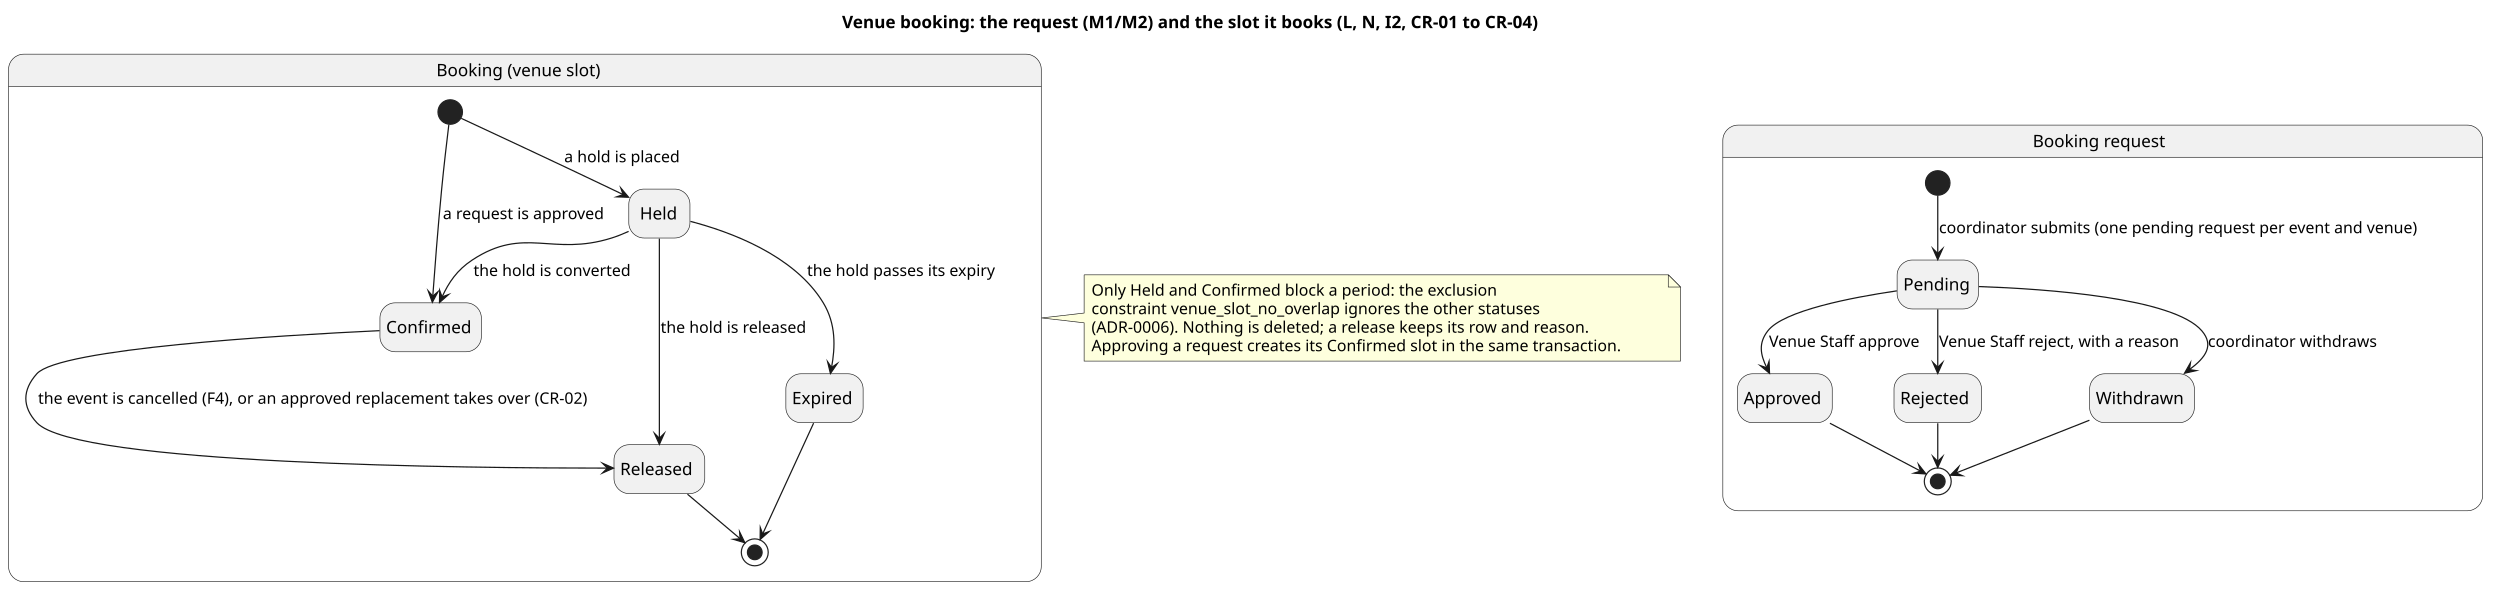
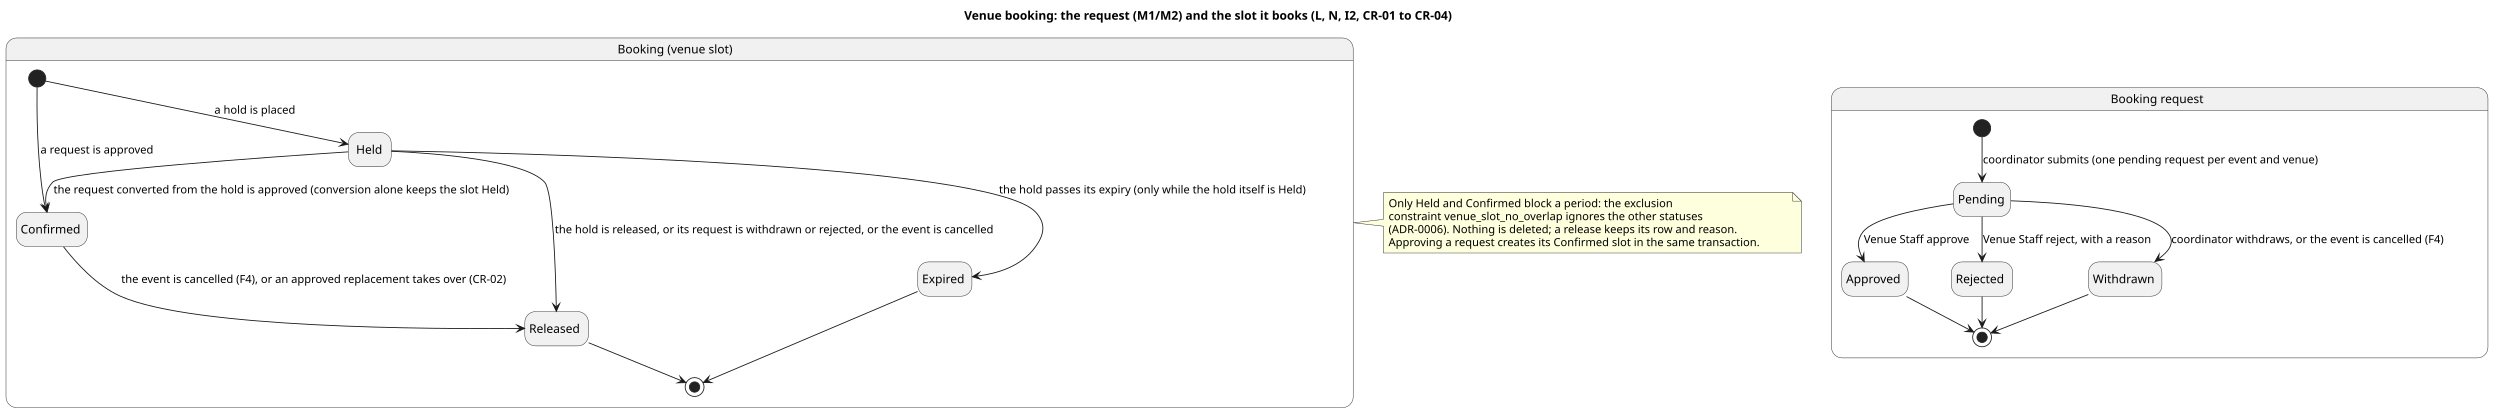
- <svg xmlns="http://www.w3.org/2000/svg" version="1.1" data-diagram-type="STATE" style="width:2044px;height:489px;background:#FFFFFF;" width="2044px" height="489px" viewBox="0 0 2044 489" zoomAndPan="magnify" preserveAspectRatio="none" contentStyleType="text/css">
+ <svg xmlns="http://www.w3.org/2000/svg" version="1.1" data-diagram-type="STATE" style="width:2917px;height:489px;background:#FFFFFF;" width="2917px" height="489px" viewBox="0 0 2917 489" zoomAndPan="magnify" preserveAspectRatio="none" contentStyleType="text/css">
  <defs />
  <g font-family="sans-serif" lengthAdjust="spacing">
    <g class="title" data-source-line="1">
-       <text x="688.429" y="22.995" fill="#000" font-size="14" textLength="660.912" font-weight="700">Venue booking: the request (M1/M2) and the slot it books (L, N, I2, CR-01 to CR-04)</text>
+       <text x="1125.019" y="22.995" fill="#000" font-size="14" textLength="660.912" font-weight="700">Venue booking: the request (M1/M2) and the slot it books (L, N, I2, CR-01 to CR-04)</text>
    </g>
    <g class="entity" data-qualified-name="request" id="ent0001" data-source-line="7">
-       <path d="M1421.08,102.297 L2017.269,102.297 A12.5,12.5 0 0 1 2029.769,114.797 L2029.769,128.594 L1408.58,128.594 L1408.58,114.797 A12.5,12.5 0 0 1 1421.08,102.297" fill="#F1F1F1" />
-       <rect x="1408.58" y="102.297" width="621.189" height="315.297" fill="none" style="stroke:#181818;stroke-width:0.5;" rx="12.5" ry="12.5" />
-       <line x1="1408.58" y1="128.594" x2="2029.769" y2="128.594" style="stroke:#181818;stroke-width:0.5;" />
-       <text x="1661.941" y="120.292" fill="#000" font-size="14" textLength="114.468">Booking request</text>
-       <rect x="1551.08" y="212.594" width="66.465" height="40" fill="#F1F1F1" style="stroke:#181818;stroke-width:0.5;" rx="12.5" ry="12.5" />
-       <text x="1556.08" y="237.44" fill="#000" font-size="14" textLength="56.465">Pending</text>
-       <rect x="1420.58" y="305.594" width="77.457" height="40" fill="#F1F1F1" style="stroke:#181818;stroke-width:0.5;" rx="12.5" ry="12.5" />
-       <text x="1425.58" y="330.44" fill="#000" font-size="14" textLength="67.457">Approved</text>
-       <rect x="1548.54" y="305.594" width="71.53" height="40" fill="#F1F1F1" style="stroke:#181818;stroke-width:0.5;" rx="12.5" ry="12.5" />
-       <text x="1553.54" y="330.44" fill="#000" font-size="14" textLength="61.53">Rejected</text>
-       <rect x="1708.49" y="305.594" width="85.64" height="40" fill="#F1F1F1" style="stroke:#181818;stroke-width:0.5;" rx="12.5" ry="12.5" />
-       <text x="1713.49" y="330.44" fill="#000" font-size="14" textLength="75.64">Withdrawn</text>
+       <path d="M2149.46,102.297 L2890.449,102.297 A12.5,12.5 0 0 1 2902.949,114.797 L2902.949,128.594 L2136.96,128.594 L2136.96,114.797 A12.5,12.5 0 0 1 2149.46,102.297" fill="#F1F1F1" />
+       <rect x="2136.96" y="102.297" width="765.989" height="315.297" fill="none" style="stroke:#181818;stroke-width:0.5;" rx="12.5" ry="12.5" />
+       <line x1="2136.96" y1="128.594" x2="2902.949" y2="128.594" style="stroke:#181818;stroke-width:0.5;" />
+       <text x="2462.721" y="120.292" fill="#000" font-size="14" textLength="114.468">Booking request</text>
+       <rect x="2279.46" y="212.594" width="66.465" height="40" fill="#F1F1F1" style="stroke:#181818;stroke-width:0.5;" rx="12.5" ry="12.5" />
+       <text x="2284.46" y="237.44" fill="#000" font-size="14" textLength="56.465">Pending</text>
+       <rect x="2148.96" y="305.594" width="77.457" height="40" fill="#F1F1F1" style="stroke:#181818;stroke-width:0.5;" rx="12.5" ry="12.5" />
+       <text x="2153.96" y="330.44" fill="#000" font-size="14" textLength="67.457">Approved</text>
+       <rect x="2276.92" y="305.594" width="71.53" height="40" fill="#F1F1F1" style="stroke:#181818;stroke-width:0.5;" rx="12.5" ry="12.5" />
+       <text x="2281.92" y="330.44" fill="#000" font-size="14" textLength="61.53">Rejected</text>
+       <rect x="2436.87" y="305.594" width="85.64" height="40" fill="#F1F1F1" style="stroke:#181818;stroke-width:0.5;" rx="12.5" ry="12.5" />
+       <text x="2441.87" y="330.44" fill="#000" font-size="14" textLength="75.64">Withdrawn</text>
      <g class="start_entity" data-qualified-name="request..start.request" id="ent0011" data-source-line="12">
-         <ellipse cx="1584.31" cy="149.594" rx="10" ry="10" fill="#222" style="stroke:#222;stroke-width:1;" />
+         <ellipse cx="2312.69" cy="149.594" rx="10" ry="10" fill="#222" style="stroke:#222;stroke-width:1;" />
      </g>
      <g class="end_entity" data-qualified-name="request..end.request" id="ent0016" data-source-line="16">
-         <ellipse cx="1584.31" cy="393.594" rx="11" ry="11" fill="none" style="stroke:#222;stroke-width:1;" />
-         <ellipse cx="1584.31" cy="393.594" rx="6" ry="6" fill="#222" style="stroke:#222;stroke-width:1;" />
+         <ellipse cx="2312.69" cy="393.594" rx="11" ry="11" fill="none" style="stroke:#222;stroke-width:1;" />
+         <ellipse cx="2312.69" cy="393.594" rx="6" ry="6" fill="#222" style="stroke:#222;stroke-width:1;" />
      </g>
      <g class="link" data-entity-1="ent0011" data-entity-2="ent0002" id="lnk12" data-source-line="12" data-link-type="dependency">
-         <path d="M1584.31,159.884 C1584.31,172.604 1584.31,190.734 1584.31,207.284" style="stroke:#181818;stroke-width:1;" fill="none" id="*start*request-to-PENDING" />
-         <polygon points="1584.31,212.284,1588.31,203.284,1584.31,207.284,1580.31,203.284,1584.31,212.284" fill="#181818" style="stroke:#181818;stroke-width:1;stroke-linejoin:miter;stroke-miterlimit:10;" />
-         <text x="1585.31" y="190.661" fill="#000" font-size="13" textLength="419.459">coordinator submits (one pending request per event and venue)</text>
+         <path d="M2312.69,159.884 C2312.69,172.604 2312.69,190.734 2312.69,207.284" style="stroke:#181818;stroke-width:1;" fill="none" id="*start*request-to-PENDING" />
+         <polygon points="2312.69,212.284,2316.69,203.284,2312.69,207.284,2308.69,203.284,2312.69,212.284" fill="#181818" style="stroke:#181818;stroke-width:1;stroke-linejoin:miter;stroke-miterlimit:10;" />
+         <text x="2313.69" y="190.661" fill="#000" font-size="13" textLength="419.459">coordinator submits (one pending request per event and venue)</text>
      </g>
      <g class="link" data-entity-1="ent0002" data-entity-2="ent0003" id="lnk13" data-source-line="13" data-link-type="dependency">
-         <path d="M1550.86,237.804 C1513.96,243.224 1458.09,253.964 1445.31,270.594 C1437.69,280.504 1439.101,289.648 1444.561,300.738" style="stroke:#181818;stroke-width:1;" fill="none" id="PENDING-to-APPROVED" />
-         <polygon points="1446.77,305.224,1446.383,295.382,1444.561,300.738,1439.206,298.916,1446.77,305.224" fill="#181818" style="stroke:#181818;stroke-width:1;stroke-linejoin:miter;stroke-miterlimit:10;" />
-         <text x="1446.31" y="283.661" fill="#000" font-size="13" textLength="133.561">Venue Staff approve</text>
+         <path d="M2279.24,237.804 C2242.34,243.224 2186.47,253.964 2173.69,270.594 C2166.07,280.504 2167.481,289.648 2172.941,300.738" style="stroke:#181818;stroke-width:1;" fill="none" id="PENDING-to-APPROVED" />
+         <polygon points="2175.15,305.224,2174.763,295.382,2172.941,300.738,2167.586,298.916,2175.15,305.224" fill="#181818" style="stroke:#181818;stroke-width:1;stroke-linejoin:miter;stroke-miterlimit:10;" />
+         <text x="2174.69" y="283.661" fill="#000" font-size="13" textLength="133.561">Venue Staff approve</text>
      </g>
      <g class="link" data-entity-1="ent0002" data-entity-2="ent0004" id="lnk14" data-source-line="14" data-link-type="dependency">
-         <path d="M1584.31,252.894 C1584.31,268.334 1584.31,284.884 1584.31,300.324" style="stroke:#181818;stroke-width:1;" fill="none" id="PENDING-to-REJECTED" />
-         <polygon points="1584.31,305.324,1588.31,296.324,1584.31,300.324,1580.31,296.324,1584.31,305.324" fill="#181818" style="stroke:#181818;stroke-width:1;stroke-linejoin:miter;stroke-miterlimit:10;" />
-         <text x="1585.31" y="283.661" fill="#000" font-size="13" textLength="213.649">Venue Staff reject, with a reason</text>
+         <path d="M2312.69,252.894 C2312.69,268.334 2312.69,284.884 2312.69,300.324" style="stroke:#181818;stroke-width:1;" fill="none" id="PENDING-to-REJECTED" />
+         <polygon points="2312.69,305.324,2316.69,296.324,2312.69,300.324,2308.69,296.324,2312.69,305.324" fill="#181818" style="stroke:#181818;stroke-width:1;stroke-linejoin:miter;stroke-miterlimit:10;" />
+         <text x="2313.69" y="283.661" fill="#000" font-size="13" textLength="213.649">Venue Staff reject, with a reason</text>
      </g>
      <g class="link" data-entity-1="ent0002" data-entity-2="ent0005" id="lnk15" data-source-line="15" data-link-type="dependency">
-         <path d="M1617.93,234.284 C1672.69,236.194 1777.38,243.404 1800.31,270.594 C1810.18,282.304 1803.801,292.031 1790.071,302.181" style="stroke:#181818;stroke-width:1;" fill="none" id="PENDING-to-WITHDRAWN" />
-         <polygon points="1786.05,305.154,1795.665,303.02,1790.071,302.181,1790.909,296.587,1786.05,305.154" fill="#181818" style="stroke:#181818;stroke-width:1;stroke-linejoin:miter;stroke-miterlimit:10;" />
-         <text x="1805.19" y="283.661" fill="#000" font-size="13" textLength="145.545">coordinator withdraws</text>
+         <path d="M2346.31,234.284 C2401.07,236.194 2505.76,243.404 2528.69,270.594 C2538.56,282.304 2532.181,292.031 2518.451,302.181" style="stroke:#181818;stroke-width:1;" fill="none" id="PENDING-to-WITHDRAWN" />
+         <polygon points="2514.43,305.154,2524.045,303.02,2518.451,302.181,2519.289,296.587,2514.43,305.154" fill="#181818" style="stroke:#181818;stroke-width:1;stroke-linejoin:miter;stroke-miterlimit:10;" />
+         <text x="2533.57" y="283.661" fill="#000" font-size="13" textLength="344.379">coordinator withdraws, or the event is cancelled (F4)</text>
      </g>
      <g class="link" data-entity-1="ent0003" data-entity-2="ent0016" id="lnk17" data-source-line="16" data-link-type="dependency">
-         <path d="M1496.14,346.044 C1523.21,360.334 1553.648,376.409 1570.258,385.179" style="stroke:#181818;stroke-width:1;" fill="none" id="APPROVED-to-*end*request" />
-         <polygon points="1574.68,387.514,1568.589,379.774,1570.258,385.179,1564.854,386.849,1574.68,387.514" fill="#181818" style="stroke:#181818;stroke-width:1;stroke-linejoin:miter;stroke-miterlimit:10;" />
+         <path d="M2224.52,346.044 C2251.59,360.334 2282.028,376.409 2298.638,385.179" style="stroke:#181818;stroke-width:1;" fill="none" id="APPROVED-to-*end*request" />
+         <polygon points="2303.06,387.514,2296.969,379.774,2298.638,385.179,2293.234,386.849,2303.06,387.514" fill="#181818" style="stroke:#181818;stroke-width:1;stroke-linejoin:miter;stroke-miterlimit:10;" />
      </g>
      <g class="link" data-entity-1="ent0004" data-entity-2="ent0016" id="lnk18" data-source-line="17" data-link-type="dependency">
-         <path d="M1584.31,346.044 C1584.31,357.904 1584.31,367.594 1584.31,377.264" style="stroke:#181818;stroke-width:1;" fill="none" id="REJECTED-to-*end*request" />
-         <polygon points="1584.31,382.264,1588.31,373.264,1584.31,377.264,1580.31,373.264,1584.31,382.264" fill="#181818" style="stroke:#181818;stroke-width:1;stroke-linejoin:miter;stroke-miterlimit:10;" />
+         <path d="M2312.69,346.044 C2312.69,357.904 2312.69,367.594 2312.69,377.264" style="stroke:#181818;stroke-width:1;" fill="none" id="REJECTED-to-*end*request" />
+         <polygon points="2312.69,382.264,2316.69,373.264,2312.69,377.264,2308.69,373.264,2312.69,382.264" fill="#181818" style="stroke:#181818;stroke-width:1;stroke-linejoin:miter;stroke-miterlimit:10;" />
      </g>
      <g class="link" data-entity-1="ent0005" data-entity-2="ent0016" id="lnk19" data-source-line="18" data-link-type="dependency">
-         <path d="M1708.3,343.594 C1670.03,358.714 1621.44,377.916 1599.28,386.676" style="stroke:#181818;stroke-width:1;" fill="none" id="WITHDRAWN-to-*end*request" />
-         <polygon points="1594.63,388.514,1604.47,388.925,1599.28,386.676,1601.529,381.485,1594.63,388.514" fill="#181818" style="stroke:#181818;stroke-width:1;stroke-linejoin:miter;stroke-miterlimit:10;" />
+         <path d="M2436.68,343.594 C2398.41,358.714 2349.82,377.916 2327.66,386.676" style="stroke:#181818;stroke-width:1;" fill="none" id="WITHDRAWN-to-*end*request" />
+         <polygon points="2323.01,388.514,2332.85,388.925,2327.66,386.676,2329.909,381.485,2323.01,388.514" fill="#181818" style="stroke:#181818;stroke-width:1;stroke-linejoin:miter;stroke-miterlimit:10;" />
      </g>
    </g>
    <g class="entity" data-qualified-name="slot" id="ent0006" data-source-line="21">
-       <path d="M19.5,44.297 L838.851,44.297 A12.5,12.5 0 0 1 851.351,56.797 L851.351,70.594 L7,70.594 L7,56.797 A12.5,12.5 0 0 1 19.5,44.297" fill="#F1F1F1" />
-       <rect x="7" y="44.297" width="844.351" height="431.297" fill="none" style="stroke:#181818;stroke-width:0.5;" rx="12.5" ry="12.5" />
-       <line x1="7" y1="70.594" x2="851.351" y2="70.594" style="stroke:#181818;stroke-width:0.5;" />
-       <text x="356.769" y="62.292" fill="#000" font-size="14" textLength="144.813">Booking (venue slot)</text>
-       <rect x="514.1" y="154.594" width="50" height="40" fill="#F1F1F1" style="stroke:#181818;stroke-width:0.5;" rx="12.5" ry="12.5" />
-       <text x="523.142" y="179.44" fill="#000" font-size="14" textLength="31.917">Held</text>
-       <rect x="310.64" y="247.594" width="82.926" height="40" fill="#F1F1F1" style="stroke:#181818;stroke-width:0.5;" rx="12.5" ry="12.5" />
-       <text x="315.64" y="272.44" fill="#000" font-size="14" textLength="72.926">Confirmed</text>
-       <rect x="502" y="363.594" width="74.217" height="40" fill="#F1F1F1" style="stroke:#181818;stroke-width:0.5;" rx="12.5" ry="12.5" />
-       <text x="507" y="388.44" fill="#000" font-size="14" textLength="64.217">Released</text>
-       <rect x="642.52" y="305.594" width="63.163" height="40" fill="#F1F1F1" style="stroke:#181818;stroke-width:0.5;" rx="12.5" ry="12.5" />
-       <text x="647.52" y="330.44" fill="#000" font-size="14" textLength="53.163">Expired</text>
+       <path d="M19.5,44.297 L1566.403,44.297 A12.5,12.5 0 0 1 1578.903,56.797 L1578.903,70.594 L7,70.594 L7,56.797 A12.5,12.5 0 0 1 19.5,44.297" fill="#F1F1F1" />
+       <rect x="7" y="44.297" width="1571.903" height="431.297" fill="none" style="stroke:#181818;stroke-width:0.5;" rx="12.5" ry="12.5" />
+       <line x1="7" y1="70.594" x2="1578.903" y2="70.594" style="stroke:#181818;stroke-width:0.5;" />
+       <text x="720.545" y="62.292" fill="#000" font-size="14" textLength="144.813">Booking (venue slot)</text>
+       <rect x="406.46" y="154.594" width="50" height="40" fill="#F1F1F1" style="stroke:#181818;stroke-width:0.5;" rx="12.5" ry="12.5" />
+       <text x="415.502" y="179.44" fill="#000" font-size="14" textLength="31.917">Held</text>
+       <rect x="19" y="247.594" width="82.926" height="40" fill="#F1F1F1" style="stroke:#181818;stroke-width:0.5;" rx="12.5" ry="12.5" />
+       <text x="24" y="272.44" fill="#000" font-size="14" textLength="72.926">Confirmed</text>
+       <rect x="612.35" y="363.594" width="74.217" height="40" fill="#F1F1F1" style="stroke:#181818;stroke-width:0.5;" rx="12.5" ry="12.5" />
+       <text x="617.35" y="388.44" fill="#000" font-size="14" textLength="64.217">Released</text>
+       <rect x="1070.88" y="305.594" width="63.163" height="40" fill="#F1F1F1" style="stroke:#181818;stroke-width:0.5;" rx="12.5" ry="12.5" />
+       <text x="1075.88" y="330.44" fill="#000" font-size="14" textLength="53.163">Expired</text>
      <g class="start_entity" data-qualified-name="slot..start.slot" id="ent0020" data-source-line="26">
-         <ellipse cx="368.1" cy="91.594" rx="10" ry="10" fill="#222" style="stroke:#222;stroke-width:1;" />
+         <ellipse cx="43.46" cy="91.594" rx="10" ry="10" fill="#222" style="stroke:#222;stroke-width:1;" />
      </g>
      <g class="end_entity" data-qualified-name="slot..end.slot" id="ent0027" data-source-line="32">
-         <ellipse cx="617.1" cy="451.594" rx="11" ry="11" fill="none" style="stroke:#222;stroke-width:1;" />
-         <ellipse cx="617.1" cy="451.594" rx="6" ry="6" fill="#222" style="stroke:#222;stroke-width:1;" />
+         <ellipse cx="810.46" cy="451.594" rx="11" ry="11" fill="none" style="stroke:#222;stroke-width:1;" />
+         <ellipse cx="810.46" cy="451.594" rx="6" ry="6" fill="#222" style="stroke:#222;stroke-width:1;" />
      </g>
      <g class="link" data-entity-1="ent0020" data-entity-2="ent0007" id="lnk21" data-source-line="26" data-link-type="dependency">
-         <path d="M377.09,96.764 C398.45,106.684 453.97,132.524 500.1,154.594 C504.59,156.744 504.851,156.863 509.451,159.093" style="stroke:#181818;stroke-width:1;" fill="none" id="*start*slot-to-HELD" />
-         <polygon points="513.95,161.274,507.596,153.748,509.451,159.093,504.107,160.947,513.95,161.274" fill="#181818" style="stroke:#181818;stroke-width:1;stroke-linejoin:miter;stroke-miterlimit:10;" />
-         <text x="461.27" y="132.661" fill="#000" font-size="13" textLength="102.032">a hold is placed</text>
+         <path d="M53.44,94.674 C103.68,105.164 324.546,151.272 401.096,167.252" style="stroke:#181818;stroke-width:1;" fill="none" id="*start*slot-to-HELD" />
+         <polygon points="405.99,168.274,397.997,162.519,401.096,167.252,396.363,170.35,405.99,168.274" fill="#181818" style="stroke:#181818;stroke-width:1;stroke-linejoin:miter;stroke-miterlimit:10;" />
+         <text x="250.1" y="132.661" fill="#000" font-size="13" textLength="102.032">a hold is placed</text>
      </g>
      <g class="link" data-entity-1="ent0020" data-entity-2="ent0008" id="lnk22" data-source-line="27" data-link-type="dependency">
-         <path d="M366.97,101.824 C365.5,113.934 362.92,135.834 361.1,154.594 C357.97,187.024 355.461,219.817 353.841,242.167" style="stroke:#181818;stroke-width:1;" fill="none" id="*start*slot-to-CONFIRMED" />
-         <polygon points="353.48,247.154,358.12,238.466,353.841,242.167,350.141,237.888,353.48,247.154" fill="#181818" style="stroke:#181818;stroke-width:1;stroke-linejoin:miter;stroke-miterlimit:10;" />
-         <text x="362.1" y="179.161" fill="#000" font-size="13" textLength="142.162">a request is approved</text>
+         <path d="M43.26,101.964 C42.92,124.254 42.92,182.084 50.46,229.594 C51.38,235.374 51.537,236.729 53.067,242.349" style="stroke:#181818;stroke-width:1;" fill="none" id="*start*slot-to-CONFIRMED" />
+         <polygon points="54.38,247.174,55.875,237.439,53.067,242.349,48.156,239.541,54.38,247.174" fill="#181818" style="stroke:#181818;stroke-width:1;stroke-linejoin:miter;stroke-miterlimit:10;" />
+         <text x="47.24" y="179.161" fill="#000" font-size="13" textLength="142.162">a request is approved</text>
      </g>
      <g class="link" data-entity-1="ent0007" data-entity-2="ent0008" id="lnk23" data-source-line="28" data-link-type="dependency">
-         <path d="M513.96,189.184 C509.44,191.234 504.7,193.144 500.1,194.594 C451.18,209.994 428.93,184.364 386.1,212.594 C373.62,220.824 366.933,230.853 361.433,242.783" style="stroke:#181818;stroke-width:1;" fill="none" id="HELD-to-CONFIRMED" />
-         <polygon points="359.34,247.324,366.741,240.825,361.433,242.783,359.475,237.476,359.34,247.324" fill="#181818" style="stroke:#181818;stroke-width:1;stroke-linejoin:miter;stroke-miterlimit:10;" />
-         <text x="387.1" y="225.661" fill="#000" font-size="13" textLength="137.896">the hold is converted</text>
+         <path d="M406.09,177.214 C324.44,182.534 73.18,199.884 61.46,212.594 C53.07,221.694 52.23,230.835 54.19,242.335" style="stroke:#181818;stroke-width:1;" fill="none" id="HELD-to-CONFIRMED" />
+         <polygon points="55.03,247.264,57.461,237.72,54.19,242.335,49.575,239.064,55.03,247.264" fill="#181818" style="stroke:#181818;stroke-width:1;stroke-linejoin:miter;stroke-miterlimit:10;" />
+         <text x="62.46" y="225.661" fill="#000" font-size="13" textLength="572.33">the request converted from the hold is approved (conversion alone keeps the slot Held)</text>
      </g>
      <g class="link" data-entity-1="ent0007" data-entity-2="ent0009" id="lnk24" data-source-line="29" data-link-type="dependency">
-         <path d="M539.1,195.064 C539.1,234.624 539.1,318.944 539.1,358.324" style="stroke:#181818;stroke-width:1;" fill="none" id="HELD-to-RELEASED" />
-         <polygon points="539.1,363.324,543.1,354.324,539.1,358.324,535.1,354.324,539.1,363.324" fill="#181818" style="stroke:#181818;stroke-width:1;stroke-linejoin:miter;stroke-miterlimit:10;" />
-         <text x="540.1" y="272.161" fill="#000" font-size="13" textLength="128.115">the hold is released</text>
+         <path d="M456.67,176.464 C505.86,178.734 611.88,186.604 635.46,212.594 C645.41,223.564 648.264,316.155 649.074,358.325" style="stroke:#181818;stroke-width:1;" fill="none" id="HELD-to-RELEASED" />
+         <polygon points="649.17,363.324,652.996,354.249,649.074,358.325,644.998,354.402,649.17,363.324" fill="#181818" style="stroke:#181818;stroke-width:1;stroke-linejoin:miter;stroke-miterlimit:10;" />
+         <text x="647.39" y="272.161" fill="#000" font-size="13" textLength="553.611">the hold is released, or its request is withdrawn or rejected, or the event is cancelled</text>
      </g>
      <g class="link" data-entity-1="ent0007" data-entity-2="ent0010" id="lnk25" data-source-line="30" data-link-type="dependency">
-         <path d="M564.48,181.004 C596.24,189.274 649.34,208.424 673.1,247.594 C683.65,264.964 682.93,283.937 679.87,300.477" style="stroke:#181818;stroke-width:1;" fill="none" id="HELD-to-EXPIRED" />
-         <polygon points="678.96,305.394,684.531,297.272,679.87,300.477,676.664,295.816,678.96,305.394" fill="#181818" style="stroke:#181818;stroke-width:1;stroke-linejoin:miter;stroke-miterlimit:10;" />
-         <text x="659.82" y="225.661" fill="#000" font-size="13" textLength="166.531">the hold passes its expiry</text>
+         <path d="M456.7,175.964 C584.54,178.084 1156.61,190.714 1208.46,247.594 C1220.44,260.734 1218.76,273.094 1208.46,287.594 C1191.82,311.034 1164.119,319.105 1139.429,322.285" style="stroke:#181818;stroke-width:1;" fill="none" id="HELD-to-EXPIRED" />
+         <polygon points="1134.47,322.924,1143.907,325.741,1139.429,322.285,1142.885,317.807,1134.47,322.924" fill="#181818" style="stroke:#181818;stroke-width:1;stroke-linejoin:miter;stroke-miterlimit:10;" />
+         <text x="1165.63" y="225.661" fill="#000" font-size="13" textLength="388.273">the hold passes its expiry (only while the hold itself is Held)</text>
      </g>
      <g class="link" data-entity-1="ent0008" data-entity-2="ent0009" id="lnk26" data-source-line="31" data-link-type="dependency">
-         <path d="M310.36,270.344 C227.46,274.254 48.45,285.014 30.1,305.594 C18.27,318.864 18,332.574 30.1,345.594 C62.04,379.944 384.39,382.786 496.6,382.736" style="stroke:#181818;stroke-width:1;" fill="none" id="CONFIRMED-to-RELEASED" />
-         <polygon points="501.6,382.734,492.6,378.734,496.6,382.734,492.6,386.734,501.6,382.734" fill="#181818" style="stroke:#181818;stroke-width:1;stroke-linejoin:miter;stroke-miterlimit:10;" />
-         <text x="31.1" y="330.161" fill="#000" font-size="13" textLength="493.568">the event is cancelled (F4), or an approved replacement takes over (CR-02)</text>
+         <path d="M74.16,288.004 C88.39,306.434 112.47,333.114 140.46,345.594 C224.82,383.214 504.41,384.14 607.11,383.18" style="stroke:#181818;stroke-width:1;" fill="none" id="CONFIRMED-to-RELEASED" />
+         <polygon points="612.11,383.134,603.073,379.218,607.11,383.18,603.148,387.218,612.11,383.134" fill="#181818" style="stroke:#181818;stroke-width:1;stroke-linejoin:miter;stroke-miterlimit:10;" />
+         <text x="141.46" y="330.161" fill="#000" font-size="13" textLength="493.568">the event is cancelled (F4), or an approved replacement takes over (CR-02)</text>
      </g>
      <g class="link" data-entity-1="ent0009" data-entity-2="ent0027" id="lnk28" data-source-line="32" data-link-type="dependency">
-         <path d="M562.08,404.044 C577.9,417.424 594.163,431.174 605.163,440.484" style="stroke:#181818;stroke-width:1;" fill="none" id="RELEASED-to-*end*slot" />
-         <polygon points="608.98,443.714,604.694,434.846,605.163,440.484,599.526,440.953,608.98,443.714" fill="#181818" style="stroke:#181818;stroke-width:1;stroke-linejoin:miter;stroke-miterlimit:10;" />
+         <path d="M686.8,399.904 C723.78,415.054 773.363,435.388 795.673,444.528" style="stroke:#181818;stroke-width:1;" fill="none" id="RELEASED-to-*end*slot" />
+         <polygon points="800.3,446.424,793.488,439.31,795.673,444.528,790.455,446.713,800.3,446.424" fill="#181818" style="stroke:#181818;stroke-width:1;stroke-linejoin:miter;stroke-miterlimit:10;" />
      </g>
      <g class="link" data-entity-1="ent0010" data-entity-2="ent0027" id="lnk29" data-source-line="33" data-link-type="dependency">
-         <path d="M665.2,345.964 C652.8,372.944 632.898,416.231 623.568,436.531" style="stroke:#181818;stroke-width:1;" fill="none" id="EXPIRED-to-*end*slot" />
-         <polygon points="621.48,441.074,628.873,434.567,623.568,436.531,621.604,431.226,621.48,441.074" fill="#181818" style="stroke:#181818;stroke-width:1;stroke-linejoin:miter;stroke-miterlimit:10;" />
+         <path d="M1070.66,340.104 C1005.62,367.714 864.812,427.52 825.192,444.34" style="stroke:#181818;stroke-width:1;" fill="none" id="EXPIRED-to-*end*slot" />
+         <polygon points="820.59,446.294,830.437,446.459,825.192,444.34,827.311,439.095,820.59,446.294" fill="#181818" style="stroke:#181818;stroke-width:1;stroke-linejoin:miter;stroke-miterlimit:10;" />
      </g>
    </g>
    <g class="entity" data-qualified-name="GMN30" id="ent0031" data-source-line="37">
-       <path d="M886.38,224.687 L886.38,255.947 L851.56,259.947 L886.38,263.947 L886.38,295.218 A0,0 0 0 0 886.38,295.218 L1373.977,295.218 A0,0 0 0 0 1373.977,295.218 L1373.977,234.687 L1363.977,224.687 L886.38,224.687 A0,0 0 0 0 886.38,224.687" style="stroke:#181818;stroke-width:0.5;" fill="#FEFFDD" />
-       <path d="M1363.977,224.687 L1363.977,234.687 L1373.977,234.687 L1363.977,224.687" style="stroke:#181818;stroke-width:0.5;" fill="#FEFFDD" />
-       <text x="892.38" y="241.754" fill="#000" font-size="13" textLength="355.5">Only Held and Confirmed block a period: the exclusion</text>
-       <text x="892.38" y="256.887" fill="#000" font-size="13" textLength="393.104">constraint venue_slot_no_overlap ignores the other statuses</text>
-       <text x="892.38" y="272.019" fill="#000" font-size="13" textLength="442.882">(ADR-0006). Nothing is deleted; a release keeps its row and reason.</text>
-       <text x="892.38" y="287.152" fill="#000" font-size="13" textLength="466.597">Approving a request creates its Confirmed slot in the same transaction.</text>
+       <path d="M1614.15,224.687 L1614.15,255.947 L1579.22,259.947 L1614.15,263.947 L1614.15,295.218 A0,0 0 0 0 1614.15,295.218 L2101.747,295.218 A0,0 0 0 0 2101.747,295.218 L2101.747,234.687 L2091.747,224.687 L1614.15,224.687 A0,0 0 0 0 1614.15,224.687" style="stroke:#181818;stroke-width:0.5;" fill="#FEFFDD" />
+       <path d="M2091.747,224.687 L2091.747,234.687 L2101.747,234.687 L2091.747,224.687" style="stroke:#181818;stroke-width:0.5;" fill="#FEFFDD" />
+       <text x="1620.15" y="241.754" fill="#000" font-size="13" textLength="355.5">Only Held and Confirmed block a period: the exclusion</text>
+       <text x="1620.15" y="256.887" fill="#000" font-size="13" textLength="393.104">constraint venue_slot_no_overlap ignores the other statuses</text>
+       <text x="1620.15" y="272.019" fill="#000" font-size="13" textLength="442.882">(ADR-0006). Nothing is deleted; a release keeps its row and reason.</text>
+       <text x="1620.15" y="287.152" fill="#000" font-size="13" textLength="466.597">Approving a request creates its Confirmed slot in the same transaction.</text>
    </g>
  </g>
</svg>
